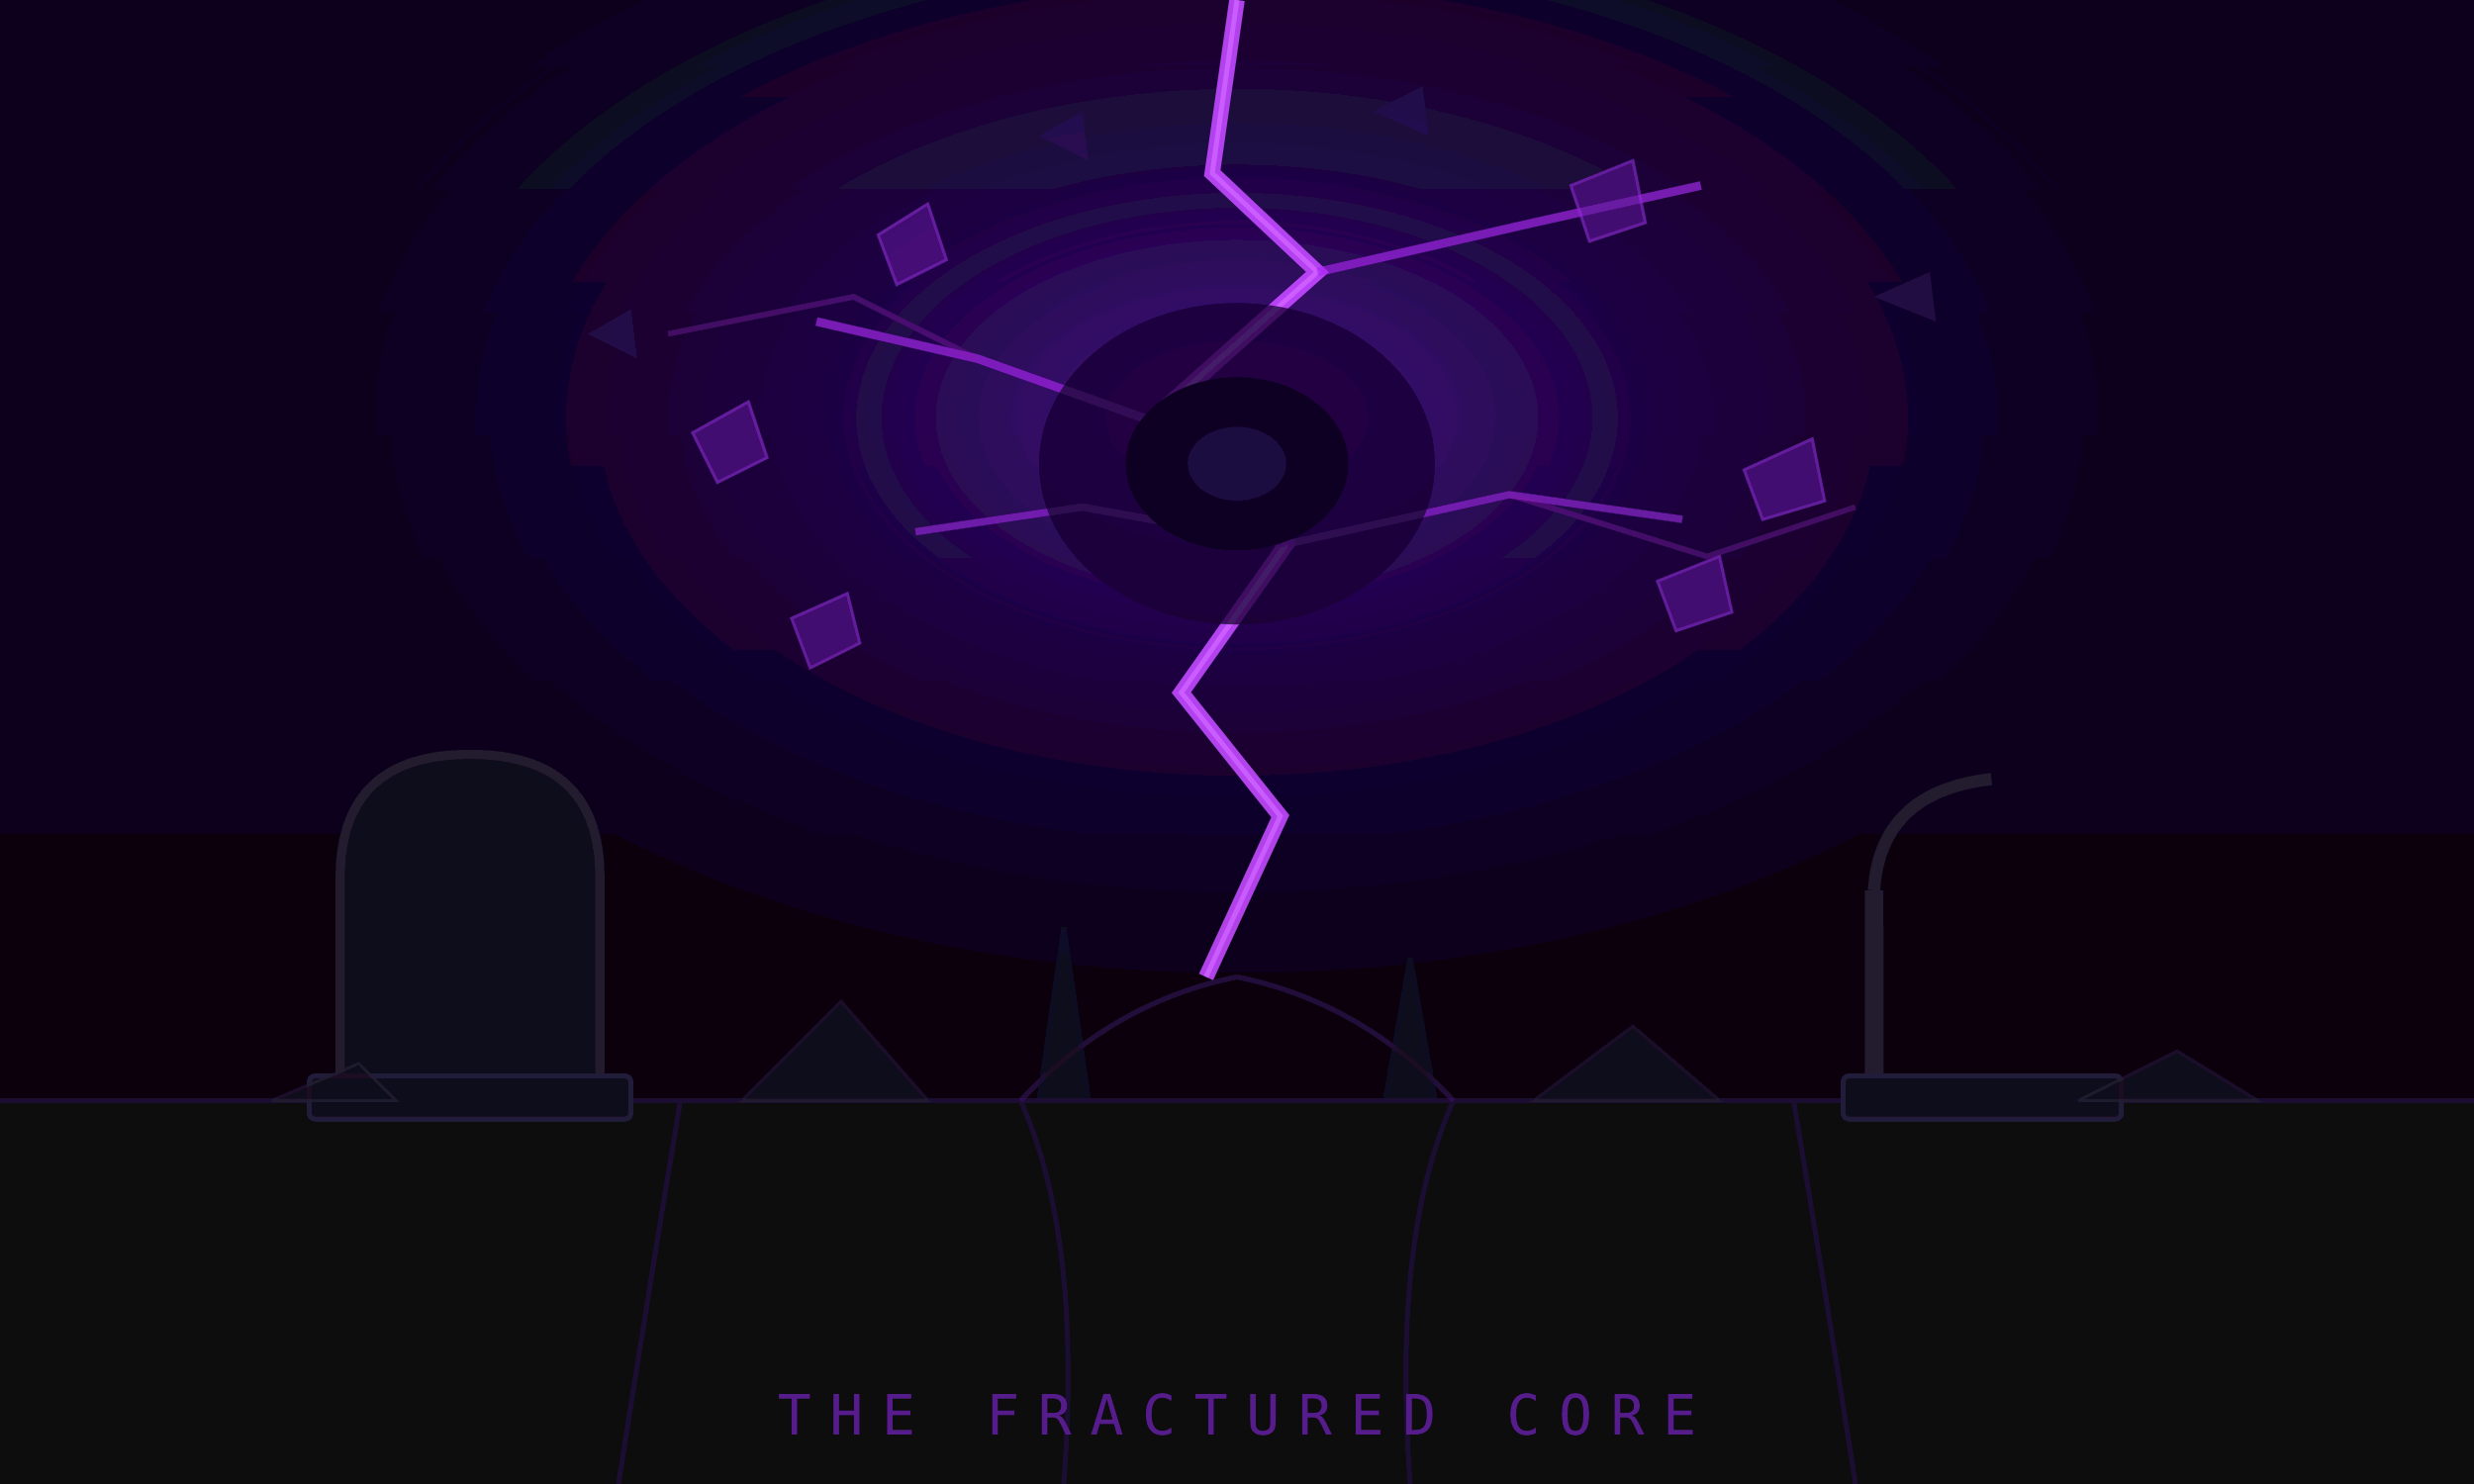
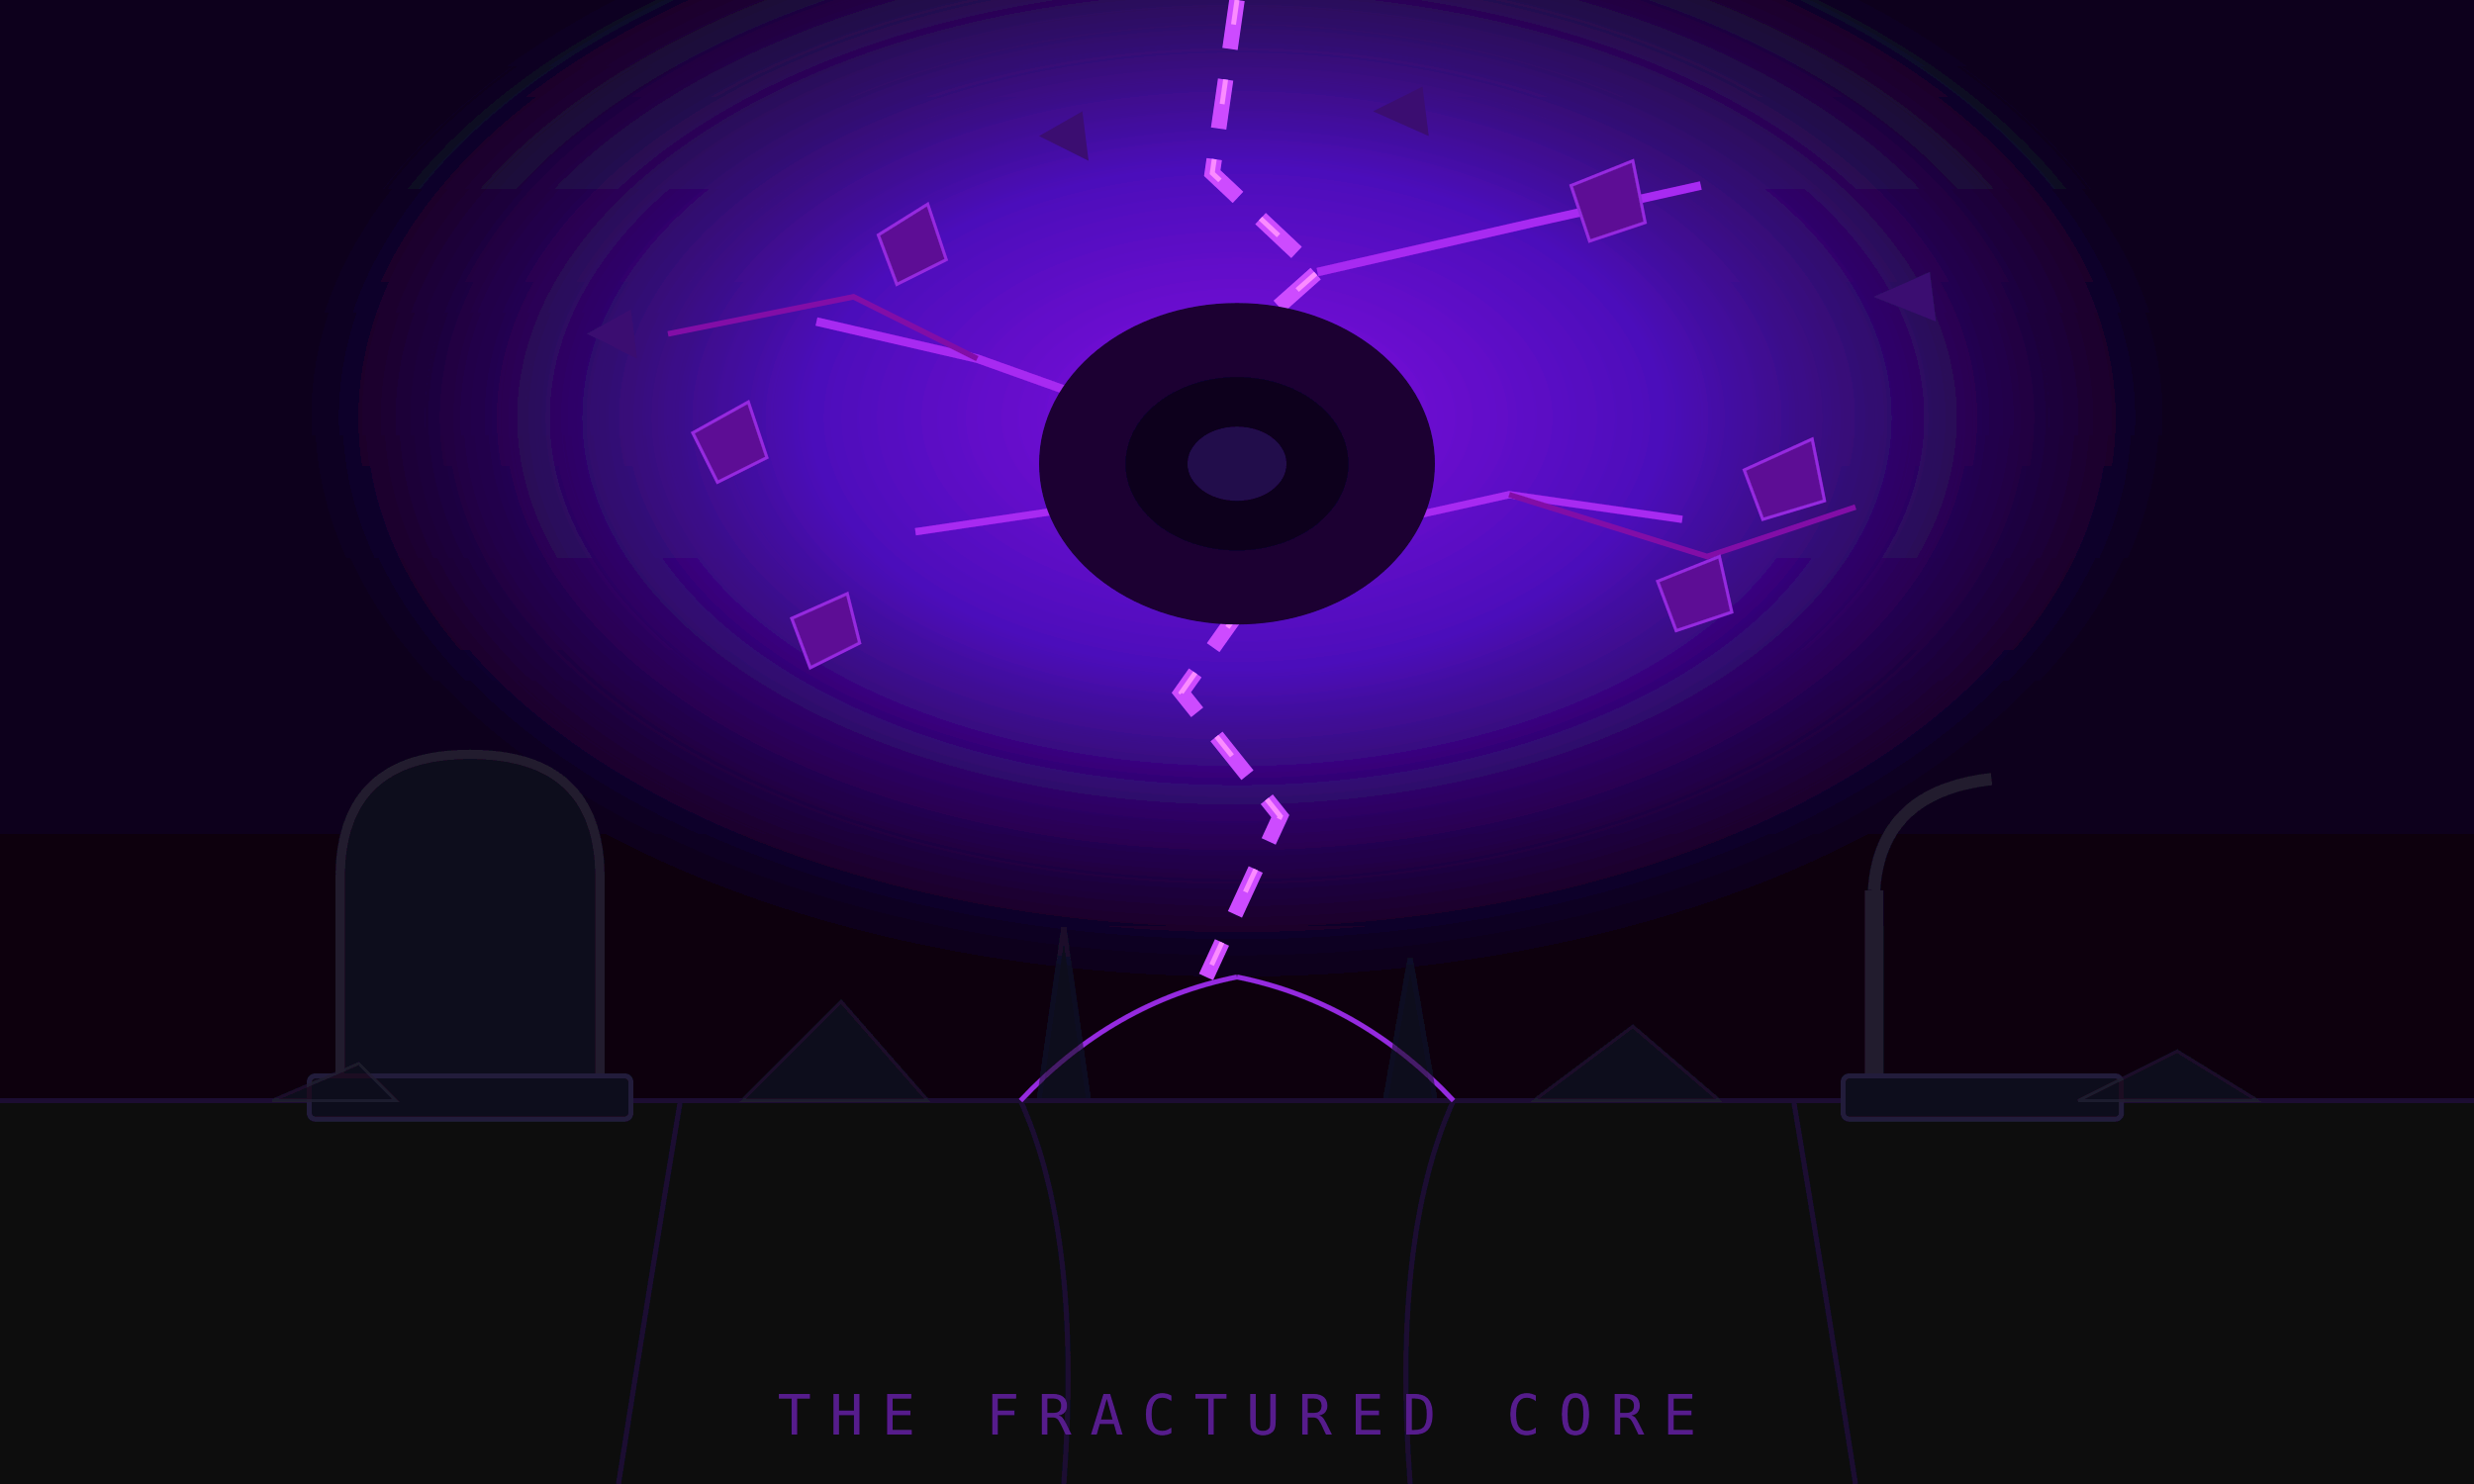
<svg xmlns="http://www.w3.org/2000/svg" viewBox="0 0 400 240" style="filter: brightness(1.4)">
  <rect width="400" height="240" fill="#060408" />
  <linearGradient id="void-sky" x1="0" y1="0" x2="0" y2="1">
    <stop offset="0%" stop-color="#0c0618" />
    <stop offset="50%" stop-color="#080412" />
    <stop offset="100%" stop-color="#0a060e" />
  </linearGradient>
  <rect width="400" height="240" fill="url(#void-sky)" />
  <radialGradient id="fracture-core-glow" cx="50%" cy="28%" r="38%">
-     <stop offset="0%" stop-color="#7010c0" stop-opacity="0.55" />
-     <stop offset="45%" stop-color="#4008a0" stop-opacity="0.25" />
+     <stop offset="0%" stop-color="#7010c0">
+       <animate attributeName="stop-opacity" values="0.55;0.88;0.55" dur="3s" repeatCount="indefinite" />
+     </stop>
+     <stop offset="45%" stop-color="#4008a0">
+       <animate attributeName="stop-opacity" values="0.25;0.48;0.25" dur="3s" repeatCount="indefinite" />
+     </stop>
    <stop offset="100%" stop-color="#400880" stop-opacity="0" />
  </radialGradient>
  <rect width="400" height="240" fill="url(#fracture-core-glow)" />
-   <path d="M200,0 L196,28 L213,44 L186,68 L208,88 L191,112 L207,132 L195,158" stroke="#b040e8" stroke-width="2.5" fill="none" opacity="0.85" />
-   <path d="M200,0 L196,28 L213,44 L186,68 L208,88 L191,112 L207,132 L195,158" stroke="#d878ff" stroke-width="0.8" fill="none" opacity="0.35" />
-   <path d="M186,68 L158,58 L132,52" stroke="#9020d0" stroke-width="1.4" fill="none" opacity="0.65" />
-   <path d="M208,88 L175,82 L148,86" stroke="#9020d0" stroke-width="1.2" fill="none" opacity="0.55" />
-   <path d="M158,58 L138,48 L108,54" stroke="#701090" stroke-width="0.9" fill="none" opacity="0.4" />
-   <path d="M213,44 L248,36 L275,30" stroke="#9020d0" stroke-width="1.4" fill="none" opacity="0.65" />
-   <path d="M208,88 L244,80 L272,84" stroke="#9020d0" stroke-width="1.2" fill="none" opacity="0.55" />
-   <path d="M244,80 L276,90 L300,82" stroke="#701090" stroke-width="0.9" fill="none" opacity="0.4" />
-   <ellipse cx="200" cy="75" rx="32" ry="26" fill="#12042a" opacity="0.75" />
-   <ellipse cx="200" cy="75" rx="18" ry="14" fill="#0a0218" opacity="0.9" />
-   <ellipse cx="200" cy="75" rx="8" ry="6" fill="#1e0840" opacity="0.7" />
-   <g fill="#501080" stroke="#8020c0" stroke-width="0.5" opacity="0.6">
+   <path d="M200,0 L196,28 L213,44 L186,68 L208,88 L191,112 L207,132 L195,158" stroke="#b040e8" stroke-width="2.5" fill="none" stroke-dasharray="8,5">
+     <animate attributeName="stroke-dashoffset" from="0" to="-13" dur="0.6s" repeatCount="indefinite" />
+     <animate attributeName="opacity" values="0.85;1;0.6;1;0.85" dur="2s" repeatCount="indefinite" />
+   </path>
+   <path d="M200,0 L196,28 L213,44 L186,68 L208,88 L191,112 L207,132 L195,158" stroke="#d878ff" stroke-width="0.8" fill="none" stroke-dasharray="4,9">
+     <animate attributeName="stroke-dashoffset" from="0" to="-13" dur="0.8s" begin="0.3s" repeatCount="indefinite" />
+     <animate attributeName="opacity" values="0.35;0.7;0.35" dur="2s" begin="0.4s" repeatCount="indefinite" />
+   </path>
+   <path d="M186,68 L158,58 L132,52" stroke="#9020d0" stroke-width="1.4" fill="none">
+     <animate attributeName="opacity" values="0.65;0.65;0;0.65;0.65;0;0.65" keyTimes="0;0.28;0.32;0.4;0.72;0.76;1" dur="3s" repeatCount="indefinite" />
+   </path>
+   <path d="M208,88 L175,82 L148,86" stroke="#9020d0" stroke-width="1.2" fill="none">
+     <animate attributeName="opacity" values="0.55;0.55;0;0.55;0.55;0;0.55" keyTimes="0;0.2;0.24;0.38;0.62;0.66;1" dur="3.5s" begin="0.5s" repeatCount="indefinite" />
+   </path>
+   <path d="M158,58 L138,48 L108,54" stroke="#701090" stroke-width="0.9" fill="none">
+     <animate attributeName="opacity" values="0.4;0.4;0;0.4;0.4;0;0.4" keyTimes="0;0.4;0.44;0.52;0.78;0.82;1" dur="4s" begin="1s" repeatCount="indefinite" />
+   </path>
+   <path d="M213,44 L248,36 L275,30" stroke="#9020d0" stroke-width="1.4" fill="none">
+     <animate attributeName="opacity" values="0.65;0.65;0;0.65;0.65;0;0.65" keyTimes="0;0.28;0.32;0.4;0.72;0.76;1" dur="3s" begin="1.5s" repeatCount="indefinite" />
+   </path>
+   <path d="M208,88 L244,80 L272,84" stroke="#9020d0" stroke-width="1.2" fill="none">
+     <animate attributeName="opacity" values="0.55;0.55;0;0.55;0.55;0;0.55" keyTimes="0;0.2;0.24;0.38;0.62;0.66;1" dur="3.5s" begin="2s" repeatCount="indefinite" />
+   </path>
+   <path d="M244,80 L276,90 L300,82" stroke="#701090" stroke-width="0.9" fill="none">
+     <animate attributeName="opacity" values="0.4;0.4;0;0.4;0.4;0;0.4" keyTimes="0;0.4;0.44;0.52;0.78;0.82;1" dur="4s" begin="2.5s" repeatCount="indefinite" />
+   </path>
+   <ellipse cx="200" cy="75" rx="32" ry="26" fill="#12042a">
+     <animate attributeName="opacity" values="0.75;0.92;0.75" dur="4s" repeatCount="indefinite" />
+   </ellipse>
+   <ellipse cx="200" cy="75" rx="18" ry="14" fill="#0a0218">
+     <animate attributeName="rx" values="18;21;18" dur="3s" repeatCount="indefinite" />
+     <animate attributeName="ry" values="14;17;14" dur="3s" repeatCount="indefinite" />
+     <animate attributeName="opacity" values="0.9;1;0.9" dur="3s" repeatCount="indefinite" />
+   </ellipse>
+   <ellipse cx="200" cy="75" rx="8" ry="6" fill="#1e0840">
+     <animate attributeName="rx" values="8;11;8" dur="2s" repeatCount="indefinite" />
+     <animate attributeName="ry" values="6;9;6" dur="2s" repeatCount="indefinite" />
+     <animate attributeName="opacity" values="0.7;1;0.45;0.9;0.7" dur="2s" repeatCount="indefinite" />
+   </ellipse>
+   <g fill="#501080" stroke="#8020c0" stroke-width="0.5">
+     <animateTransform attributeName="transform" type="translate" values="0 0; 3 -3; 0 -5; -3 -3; 0 0" dur="14s" repeatCount="indefinite" />
+     <animate attributeName="opacity" values="0.6;0.85;0.5;0.8;0.6" dur="4s" repeatCount="indefinite" />
    <polygon points="142,38 150,33 153,42 145,46" />
    <polygon points="254,30 264,26 266,36 257,39" />
    <polygon points="112,70 121,65 124,74 116,78" />
    <polygon points="282,76 293,71 295,81 285,84" />
    <polygon points="128,100 137,96 139,104 131,108" />
    <polygon points="268,94 278,90 280,99 271,102" />
  </g>
-   <g fill="#301060" opacity="0.35">
+   <g fill="#301060">
+     <animateTransform attributeName="transform" type="translate" values="0 0; -4 -2; 0 -4; 4 -2; 0 0" dur="11s" repeatCount="indefinite" />
+     <animate attributeName="opacity" values="0.35;0.58;0.25;0.5;0.35" dur="5s" repeatCount="indefinite" />
    <polygon points="95,54 102,50 103,58" />
    <polygon points="303,48 312,44 313,52" />
    <polygon points="168,22 175,18 176,26" />
    <polygon points="222,18 230,14 231,22" />
  </g>
  <rect x="0" y="178" width="400" height="62" fill="#0a0810" />
  <g stroke="#2a1050" stroke-width="0.8" fill="none" opacity="0.4">
    <line x1="0" y1="178" x2="400" y2="178" />
    <path d="M165,178 Q175,200 172,240" />
    <path d="M235,178 Q225,200 228,240" />
    <path d="M110,178 Q105,208 100,240" />
    <path d="M290,178 Q295,208 300,240" />
  </g>
  <path d="M55,178 L55,142 Q55,122 76,122 Q97,122 97,142 L97,178" fill="#0e0c16" stroke="#1c1428" stroke-width="1.5" />
  <rect x="50" y="174" width="52" height="7" rx="1" fill="#100e18" stroke="#1e1632" stroke-width="0.8" />
  <line x1="303" y1="178" x2="303" y2="144" stroke="#1c1428" stroke-width="3" />
  <path d="M303,144 Q304,128 322,126" stroke="#1c1428" stroke-width="2" fill="none" />
  <rect x="298" y="174" width="45" height="7" rx="1" fill="#100e18" stroke="#1e1632" stroke-width="0.8" />
  <g fill="#100e18" stroke="#1a1428" stroke-width="0.5" opacity="0.8">
    <polygon points="120,178 136,162 150,178" />
    <polygon points="248,178 264,166 278,178" />
    <polygon points="44,178 58,172 64,178" />
    <polygon points="336,178 352,170 365,178" />
  </g>
-   <g stroke="#8020c0" stroke-width="0.8" fill="none" opacity="0.18">
-     <path d="M165,178 Q180,162 200,158" />
-     <path d="M235,178 Q220,162 200,158" />
-   </g>
+   <path d="M165,178 Q180,162 200,158" stroke="#8020c0" stroke-width="0.8" fill="none">
+     <animate attributeName="opacity" values="0.18;0.42;0.18" dur="3s" repeatCount="indefinite" />
+   </path>
+   <path d="M235,178 Q220,162 200,158" stroke="#8020c0" stroke-width="0.8" fill="none">
+     <animate attributeName="opacity" values="0.18;0.42;0.18" dur="3s" begin="1.5s" repeatCount="indefinite" />
+   </path>
  <g fill="#0c0a14" stroke="#161228" stroke-width="0.8" opacity="0.6">
    <polygon points="168,178 172,150 176,178" />
    <polygon points="224,178 228,155 232,178" />
  </g>
  <text x="200" y="232" font-family="monospace" font-size="9" fill="#4a1878" text-anchor="middle" letter-spacing="3">THE FRACTURED CORE</text>
</svg>
